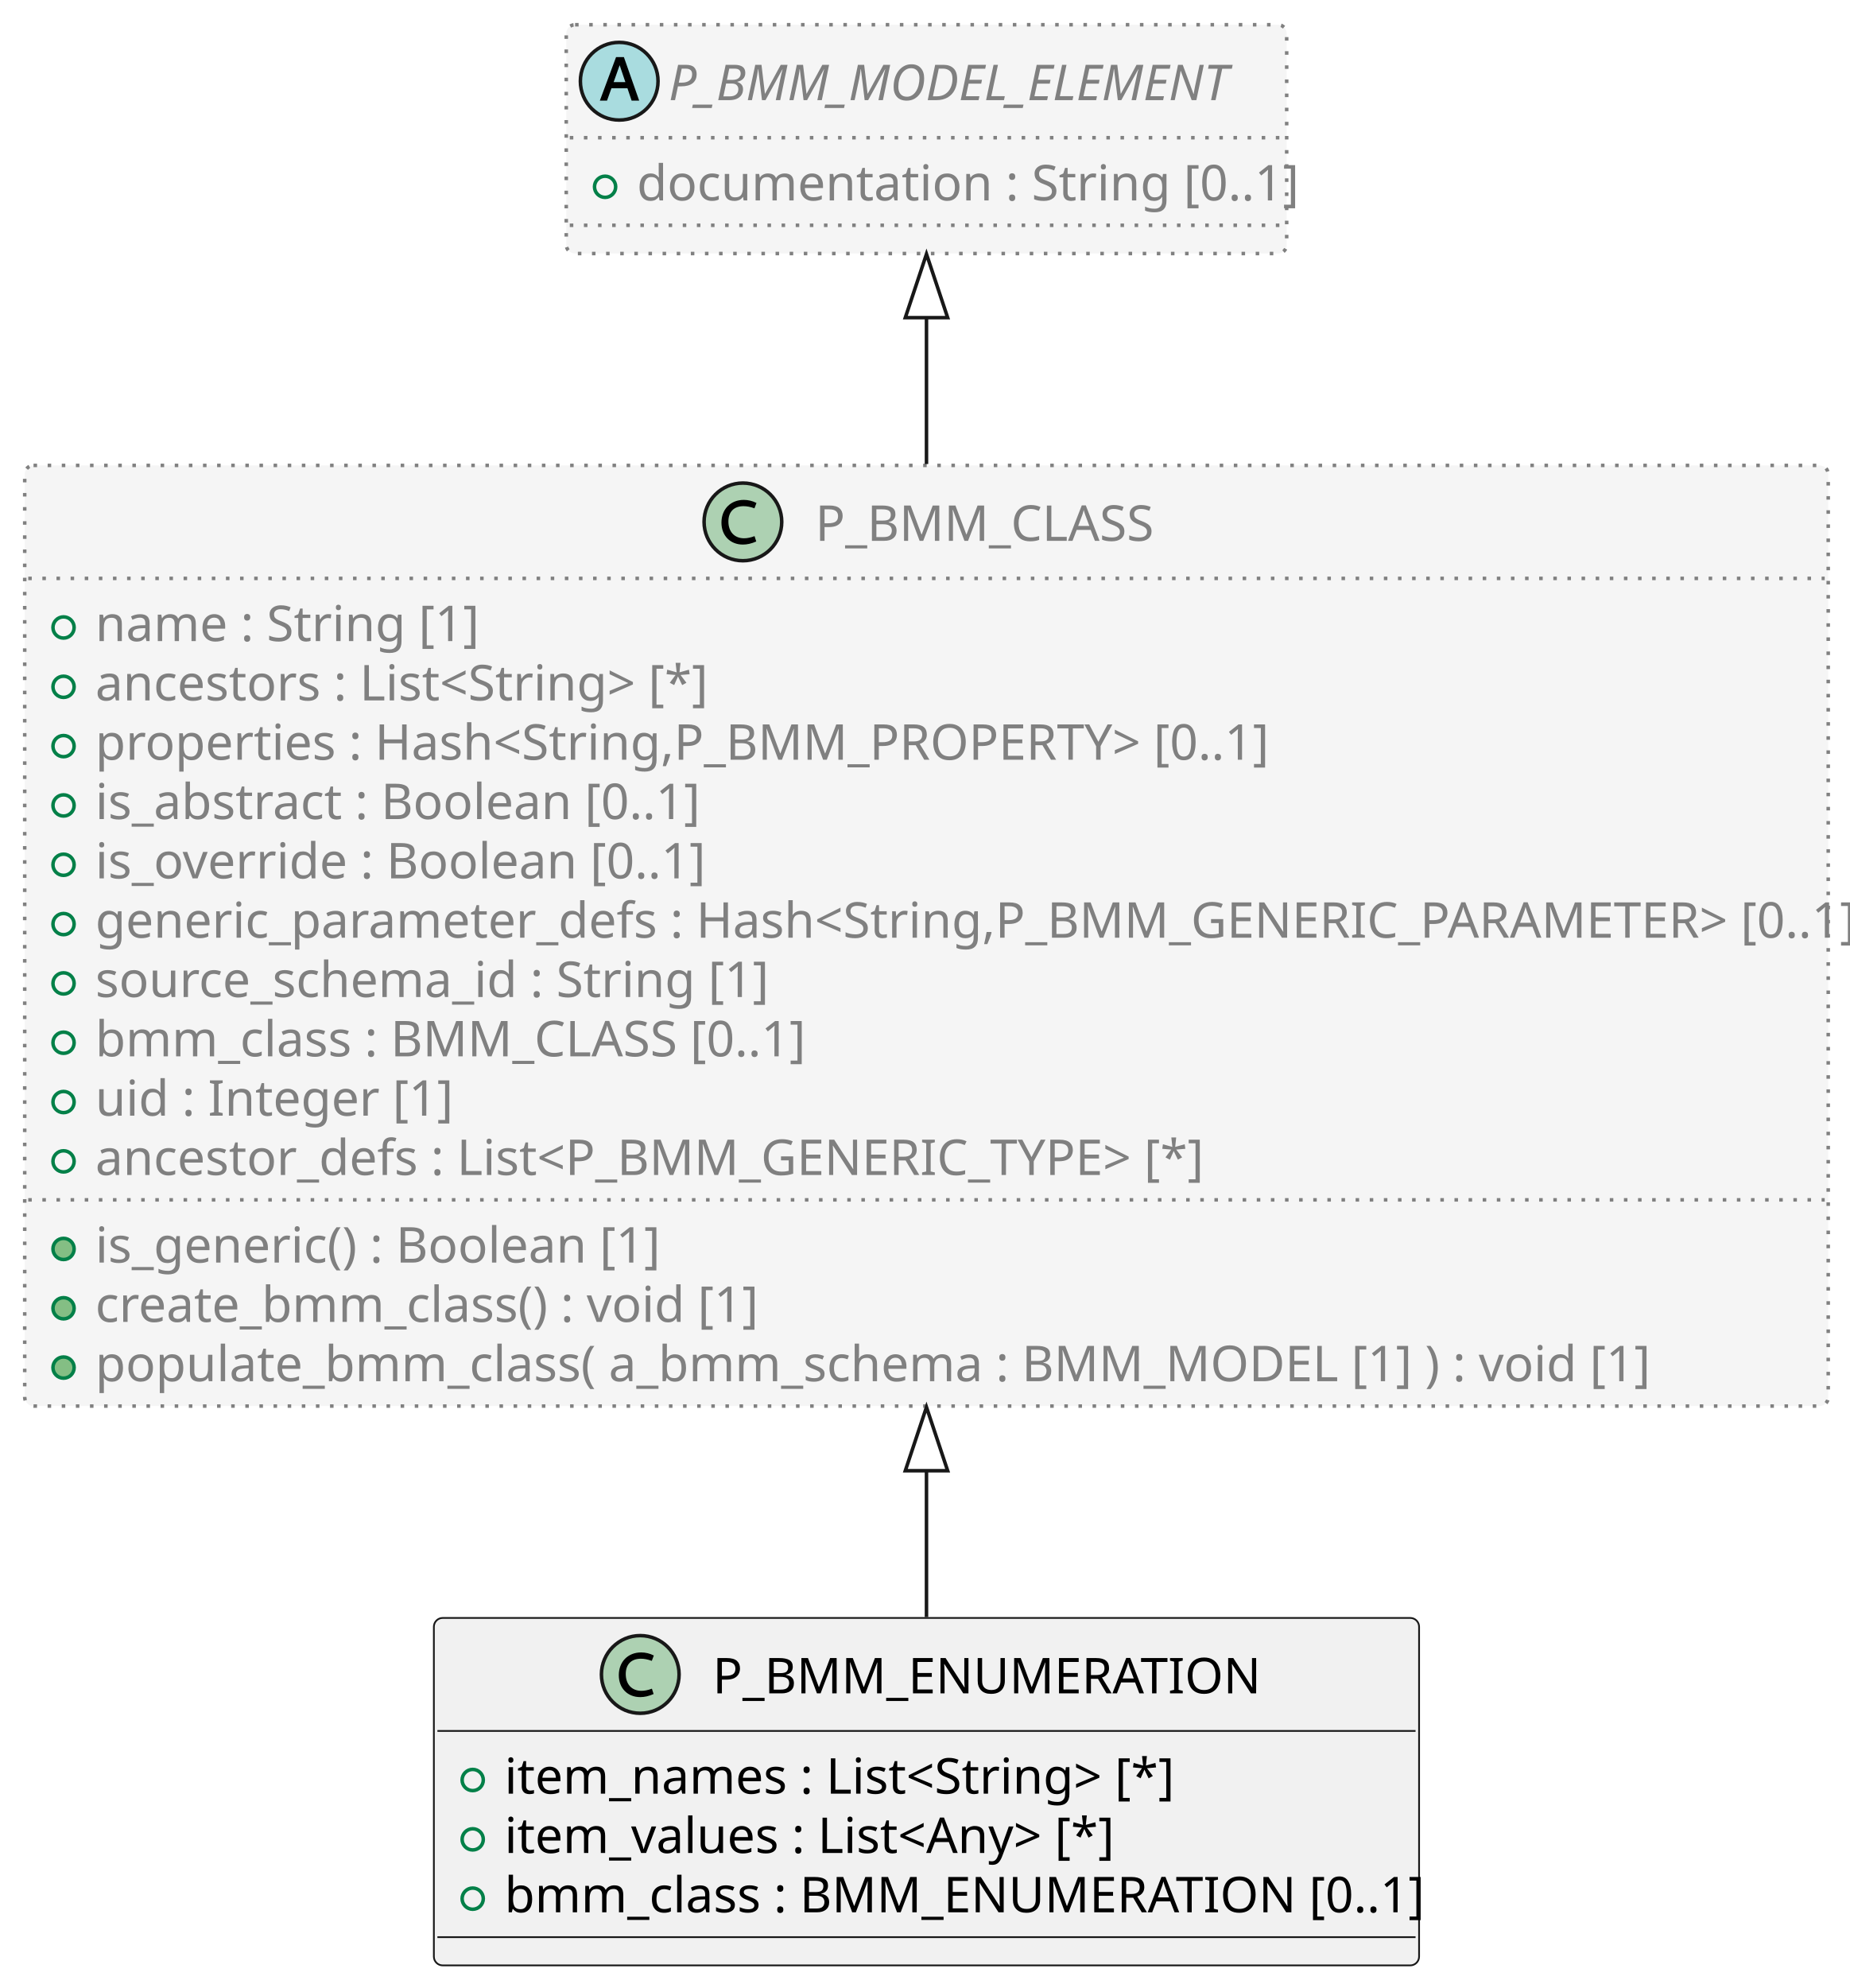
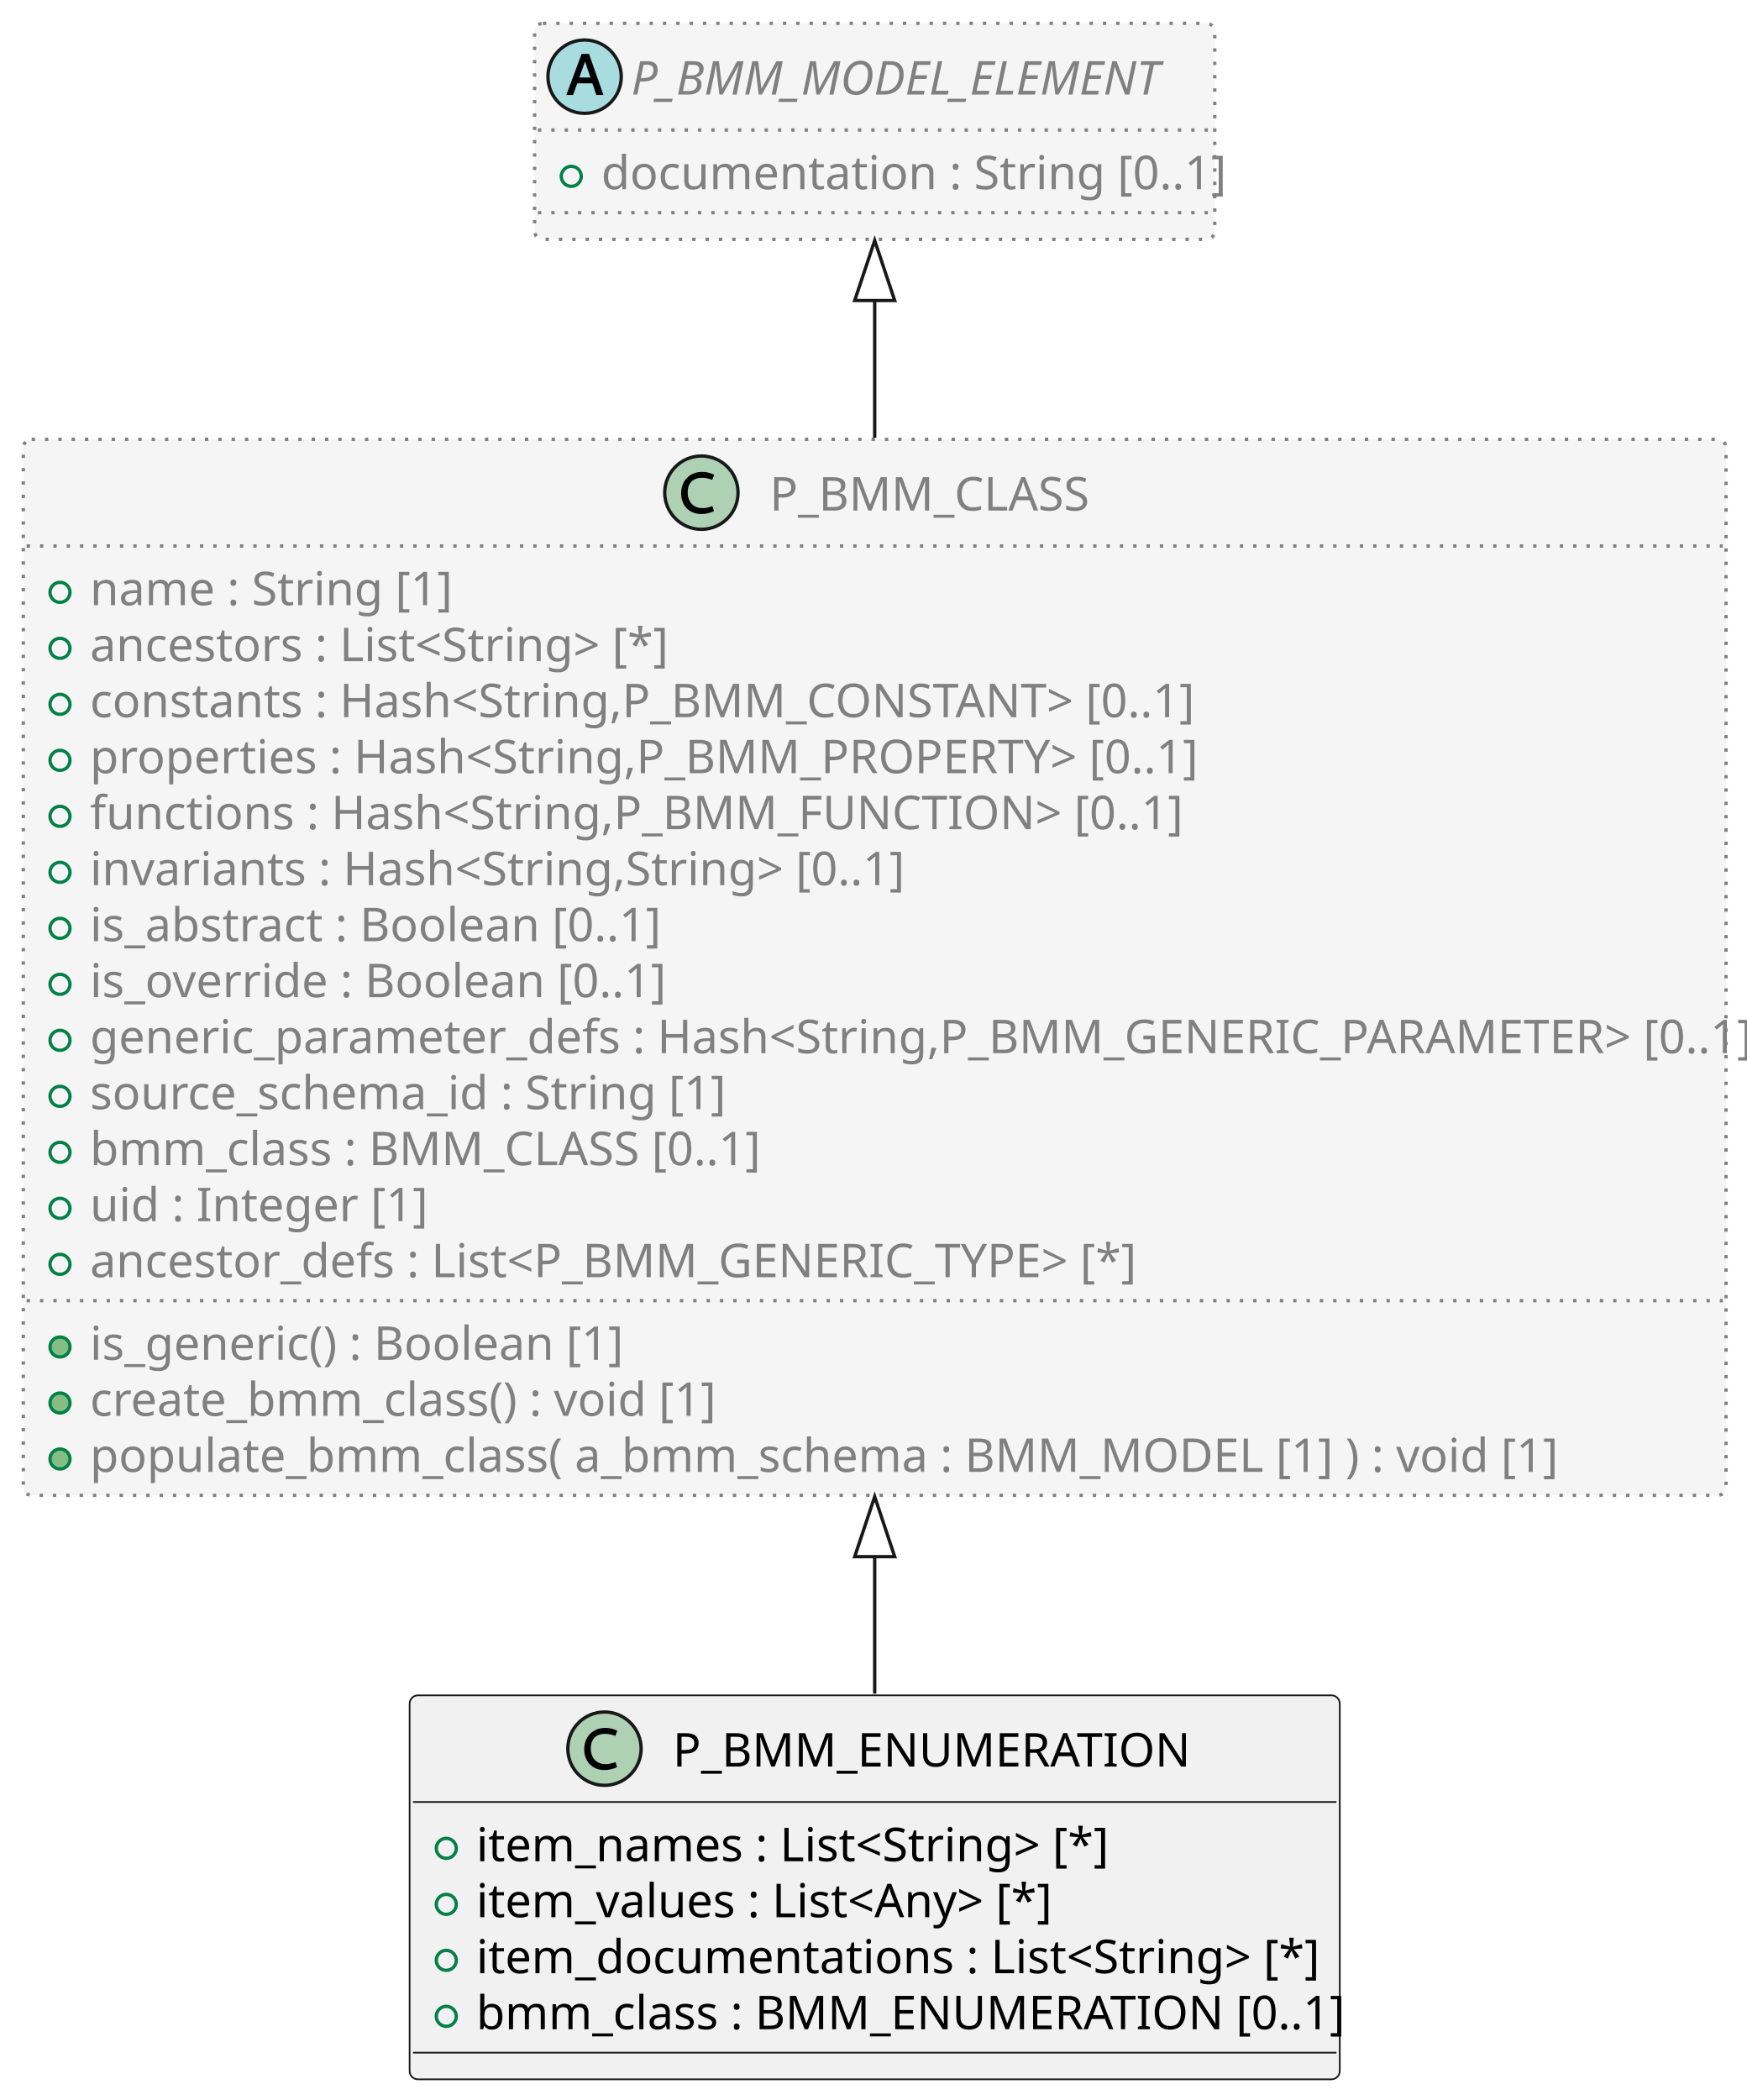
- <svg xmlns="http://www.w3.org/2000/svg" contentStyleType="text/css" data-diagram-type="CLASS" height="563px" preserveAspectRatio="none" style="width:524px;height:563px;background:#FFFFFF;" version="1.1" viewBox="0 0 524 563" width="524px" zoomAndPan="magnify">
+ <svg xmlns="http://www.w3.org/2000/svg" contentStyleType="text/css" data-diagram-type="CLASS" height="630px" preserveAspectRatio="none" style="width:524px;height:630px;background:#FFFFFF;" version="1.1" viewBox="0 0 524 630" width="524px" zoomAndPan="magnify">
  <defs />
  <g>
    <g class="entity" data-entity="P_BMM_ENUMERATION" data-source-line="2" data-uid="ent0002" id="entity_P_BMM_ENUMERATION">
-       <rect fill="#F1F1F1" height="98.4" rx="2.5" ry="2.5" style="stroke:#181818;stroke-width:0.5;" width="279.077" x="122.9" y="458.2" />
-       <ellipse cx="181.364" cy="474.2" fill="#ADD1B2" rx="11" ry="11" style="stroke:#181818;stroke-width:1;" />
-       <path d="M181.364,480.622 C182.536,480.622 183.77,480.356 185.145,479.747 L184.661,478.231 C183.567,478.653 182.551,478.841 181.692,478.841 C178.973,478.841 177.254,476.997 177.254,474.091 C177.254,471.341 178.817,469.747 181.551,469.747 C182.473,469.747 183.489,469.934 184.629,470.356 L185.208,468.841 C184.114,468.262 182.817,467.966 181.629,467.966 C177.864,467.966 175.286,470.606 175.286,474.419 C175.286,478.091 177.77,480.622 181.364,480.622 Z " fill="#000000" />
-       <text fill="#000000" font-family="sans-serif" font-size="14" lengthAdjust="spacing" textLength="153.649" x="201.864" y="479.562">P_BMM_ENUMERATION</text>
-       <line style="stroke:#181818;stroke-width:0.5;" x1="123.9" x2="400.977" y1="490.2" y2="490.2" />
-       <ellipse cx="133.9" cy="504.1" fill="none" rx="3" ry="3" style="stroke:#038048;stroke-width:1;" />
-       <text fill="#000000" font-family="sans-serif" font-size="14" lengthAdjust="spacing" textLength="181.635" x="142.9" y="507.962">item_names : List&lt;String&gt; [*]</text>
-       <ellipse cx="133.9" cy="520.9" fill="none" rx="3" ry="3" style="stroke:#038048;stroke-width:1;" />
-       <text fill="#000000" font-family="sans-serif" font-size="14" lengthAdjust="spacing" textLength="165.703" x="142.9" y="524.762">item_values : List&lt;Any&gt; [*]</text>
-       <ellipse cx="133.9" cy="537.7" fill="none" rx="3" ry="3" style="stroke:#038048;stroke-width:1;" />
-       <text fill="#000000" font-family="sans-serif" font-size="14" lengthAdjust="spacing" textLength="253.077" x="142.9" y="541.562">bmm_class : BMM_ENUMERATION [0..1]</text>
-       <line style="stroke:#181818;stroke-width:0.5;" x1="123.9" x2="400.977" y1="548.6" y2="548.6" />
+       <rect fill="#F1F1F1" height="115.2" rx="2.5" ry="2.5" style="stroke:#181818;stroke-width:0.5;" width="279.077" x="122.9" y="508.6" />
+       <ellipse cx="181.364" cy="524.6" fill="#ADD1B2" rx="11" ry="11" style="stroke:#181818;stroke-width:1;" />
+       <path d="M181.364,531.022 C182.536,531.022 183.77,530.756 185.145,530.147 L184.661,528.631 C183.567,529.053 182.551,529.241 181.692,529.241 C178.973,529.241 177.254,527.397 177.254,524.491 C177.254,521.741 178.817,520.147 181.551,520.147 C182.473,520.147 183.489,520.334 184.629,520.756 L185.208,519.241 C184.114,518.663 182.817,518.366 181.629,518.366 C177.864,518.366 175.286,521.006 175.286,524.819 C175.286,528.491 177.77,531.022 181.364,531.022 Z " fill="#000000" />
+       <text fill="#000000" font-family="sans-serif" font-size="14" lengthAdjust="spacing" textLength="153.649" x="201.864" y="529.962">P_BMM_ENUMERATION</text>
+       <line style="stroke:#181818;stroke-width:0.5;" x1="123.9" x2="400.977" y1="540.6" y2="540.6" />
+       <ellipse cx="133.9" cy="554.5" fill="none" rx="3" ry="3" style="stroke:#038048;stroke-width:1;" />
+       <text fill="#000000" font-family="sans-serif" font-size="14" lengthAdjust="spacing" textLength="181.635" x="142.9" y="558.362">item_names : List&lt;String&gt; [*]</text>
+       <ellipse cx="133.9" cy="571.3" fill="none" rx="3" ry="3" style="stroke:#038048;stroke-width:1;" />
+       <text fill="#000000" font-family="sans-serif" font-size="14" lengthAdjust="spacing" textLength="165.703" x="142.9" y="575.162">item_values : List&lt;Any&gt; [*]</text>
+       <ellipse cx="133.9" cy="588.1" fill="none" rx="3" ry="3" style="stroke:#038048;stroke-width:1;" />
+       <text fill="#000000" font-family="sans-serif" font-size="14" lengthAdjust="spacing" textLength="241.331" x="142.9" y="591.962">item_documentations : List&lt;String&gt; [*]</text>
+       <ellipse cx="133.9" cy="604.9" fill="none" rx="3" ry="3" style="stroke:#038048;stroke-width:1;" />
+       <text fill="#000000" font-family="sans-serif" font-size="14" lengthAdjust="spacing" textLength="253.077" x="142.9" y="608.762">bmm_class : BMM_ENUMERATION [0..1]</text>
+       <line style="stroke:#181818;stroke-width:0.5;" x1="123.9" x2="400.977" y1="615.8" y2="615.8" />
    </g>
-     <g class="entity" data-entity="P_BMM_CLASS" data-source-line="8" data-uid="ent0003" id="entity_P_BMM_CLASS">
-       <rect fill="#F5F5F5" height="266.399" rx="2.5" ry="2.5" style="stroke:#808080;stroke-width:1;stroke-dasharray:1,3;" width="510.874" x="7" y="131.8" />
+     <g class="entity" data-entity="P_BMM_CLASS" data-source-line="9" data-uid="ent0003" id="entity_P_BMM_CLASS">
+       <rect fill="#F5F5F5" height="316.799" rx="2.5" ry="2.5" style="stroke:#808080;stroke-width:1;stroke-dasharray:1,3;" width="510.874" x="7" y="131.8" />
      <ellipse cx="210.44" cy="147.8" fill="#ADD1B2" rx="11" ry="11" style="stroke:#181818;stroke-width:1;" />
      <path d="M210.44,154.222 C211.612,154.222 212.846,153.956 214.221,153.347 L213.737,151.831 C212.643,152.253 211.628,152.441 210.768,152.441 C208.05,152.441 206.331,150.597 206.331,147.691 C206.331,144.941 207.893,143.347 210.628,143.347 C211.55,143.347 212.565,143.534 213.706,143.956 L214.284,142.441 C213.19,141.863 211.893,141.566 210.706,141.566 C206.94,141.566 204.362,144.206 204.362,148.019 C204.362,151.691 206.846,154.222 210.44,154.222 Z " fill="#000000" />
      <text fill="#808080" font-family="sans-serif" font-size="14" lengthAdjust="spacing" textLength="95.494" x="230.94" y="153.162">P_BMM_CLASS</text>
      <line style="stroke:#808080;stroke-width:1;stroke-dasharray:1,3;" x1="8" x2="516.874" y1="163.8" y2="163.8" />
      <ellipse cx="18" cy="177.7" fill="none" rx="3" ry="3" style="stroke:#038048;stroke-width:1;" />
      <text fill="#808080" font-family="sans-serif" font-size="14" lengthAdjust="spacing" textLength="100.884" x="27" y="181.562">name : String [1]</text>
      <ellipse cx="18" cy="194.5" fill="none" rx="3" ry="3" style="stroke:#038048;stroke-width:1;" />
      <text fill="#808080" font-family="sans-serif" font-size="14" lengthAdjust="spacing" textLength="165.241" x="27" y="198.362">ancestors : List&lt;String&gt; [*]</text>
      <ellipse cx="18" cy="211.3" fill="none" rx="3" ry="3" style="stroke:#038048;stroke-width:1;" />
-       <text fill="#808080" font-family="sans-serif" font-size="14" lengthAdjust="spacing" textLength="321.397" x="27" y="215.162">properties : Hash&lt;String,P_BMM_PROPERTY&gt; [0..1]</text>
+       <text fill="#808080" font-family="sans-serif" font-size="14" lengthAdjust="spacing" textLength="322.041" x="27" y="215.162">constants : Hash&lt;String,P_BMM_CONSTANT&gt; [0..1]</text>
      <ellipse cx="18" cy="228.1" fill="none" rx="3" ry="3" style="stroke:#038048;stroke-width:1;" />
-       <text fill="#808080" font-family="sans-serif" font-size="14" lengthAdjust="spacing" textLength="163.071" x="27" y="231.962">is_abstract : Boolean [0..1]</text>
+       <text fill="#808080" font-family="sans-serif" font-size="14" lengthAdjust="spacing" textLength="321.397" x="27" y="231.962">properties : Hash&lt;String,P_BMM_PROPERTY&gt; [0..1]</text>
      <ellipse cx="18" cy="244.9" fill="none" rx="3" ry="3" style="stroke:#038048;stroke-width:1;" />
-       <text fill="#808080" font-family="sans-serif" font-size="14" lengthAdjust="spacing" textLength="163.757" x="27" y="248.762">is_override : Boolean [0..1]</text>
+       <text fill="#808080" font-family="sans-serif" font-size="14" lengthAdjust="spacing" textLength="315.923" x="27" y="248.762">functions : Hash&lt;String,P_BMM_FUNCTION&gt; [0..1]</text>
      <ellipse cx="18" cy="261.7" fill="none" rx="3" ry="3" style="stroke:#038048;stroke-width:1;" />
-       <text fill="#808080" font-family="sans-serif" font-size="14" lengthAdjust="spacing" textLength="484.874" x="27" y="265.562">generic_parameter_defs : Hash&lt;String,P_BMM_GENERIC_PARAMETER&gt; [0..1]</text>
+       <text fill="#808080" font-family="sans-serif" font-size="14" lengthAdjust="spacing" textLength="231.349" x="27" y="265.562">invariants : Hash&lt;String,String&gt; [0..1]</text>
      <ellipse cx="18" cy="278.5" fill="none" rx="3" ry="3" style="stroke:#038048;stroke-width:1;" />
-       <text fill="#808080" font-family="sans-serif" font-size="14" lengthAdjust="spacing" textLength="180.795" x="27" y="282.361">source_schema_id : String [1]</text>
+       <text fill="#808080" font-family="sans-serif" font-size="14" lengthAdjust="spacing" textLength="163.071" x="27" y="282.361">is_abstract : Boolean [0..1]</text>
      <ellipse cx="18" cy="295.3" fill="none" rx="3" ry="3" style="stroke:#038048;stroke-width:1;" />
-       <text fill="#808080" font-family="sans-serif" font-size="14" lengthAdjust="spacing" textLength="194.921" x="27" y="299.161">bmm_class : BMM_CLASS [0..1]</text>
+       <text fill="#808080" font-family="sans-serif" font-size="14" lengthAdjust="spacing" textLength="163.757" x="27" y="299.161">is_override : Boolean [0..1]</text>
      <ellipse cx="18" cy="312.099" fill="none" rx="3" ry="3" style="stroke:#038048;stroke-width:1;" />
-       <text fill="#808080" font-family="sans-serif" font-size="14" lengthAdjust="spacing" textLength="92.554" x="27" y="315.961">uid : Integer [1]</text>
+       <text fill="#808080" font-family="sans-serif" font-size="14" lengthAdjust="spacing" textLength="484.874" x="27" y="315.961">generic_parameter_defs : Hash&lt;String,P_BMM_GENERIC_PARAMETER&gt; [0..1]</text>
      <ellipse cx="18" cy="328.899" fill="none" rx="3" ry="3" style="stroke:#038048;stroke-width:1;" />
-       <text fill="#808080" font-family="sans-serif" font-size="14" lengthAdjust="spacing" textLength="307.859" x="27" y="332.761">ancestor_defs : List&lt;P_BMM_GENERIC_TYPE&gt; [*]</text>
-       <line style="stroke:#808080;stroke-width:1;stroke-dasharray:1,3;" x1="8" x2="516.874" y1="339.799" y2="339.799" />
-       <ellipse cx="18" cy="353.699" fill="#84BE84" rx="3" ry="3" style="stroke:#038048;stroke-width:1;" />
-       <text fill="#808080" font-family="sans-serif" font-size="14" lengthAdjust="spacing" textLength="150.961" x="27" y="357.561">is_generic() : Boolean [1]</text>
-       <ellipse cx="18" cy="370.499" fill="#84BE84" rx="3" ry="3" style="stroke:#038048;stroke-width:1;" />
-       <text fill="#808080" font-family="sans-serif" font-size="14" lengthAdjust="spacing" textLength="179.255" x="27" y="374.361">create_bmm_class() : void [1]</text>
-       <ellipse cx="18" cy="387.299" fill="#84BE84" rx="3" ry="3" style="stroke:#038048;stroke-width:1;" />
-       <text fill="#808080" font-family="sans-serif" font-size="14" lengthAdjust="spacing" textLength="420.026" x="27" y="391.161">populate_bmm_class( a_bmm_schema : BMM_MODEL [1] ) : void [1]</text>
+       <text fill="#808080" font-family="sans-serif" font-size="14" lengthAdjust="spacing" textLength="180.795" x="27" y="332.761">source_schema_id : String [1]</text>
+       <ellipse cx="18" cy="345.699" fill="none" rx="3" ry="3" style="stroke:#038048;stroke-width:1;" />
+       <text fill="#808080" font-family="sans-serif" font-size="14" lengthAdjust="spacing" textLength="194.921" x="27" y="349.561">bmm_class : BMM_CLASS [0..1]</text>
+       <ellipse cx="18" cy="362.499" fill="none" rx="3" ry="3" style="stroke:#038048;stroke-width:1;" />
+       <text fill="#808080" font-family="sans-serif" font-size="14" lengthAdjust="spacing" textLength="92.554" x="27" y="366.361">uid : Integer [1]</text>
+       <ellipse cx="18" cy="379.299" fill="none" rx="3" ry="3" style="stroke:#038048;stroke-width:1;" />
+       <text fill="#808080" font-family="sans-serif" font-size="14" lengthAdjust="spacing" textLength="307.859" x="27" y="383.161">ancestor_defs : List&lt;P_BMM_GENERIC_TYPE&gt; [*]</text>
+       <line style="stroke:#808080;stroke-width:1;stroke-dasharray:1,3;" x1="8" x2="516.874" y1="390.199" y2="390.199" />
+       <ellipse cx="18" cy="404.099" fill="#84BE84" rx="3" ry="3" style="stroke:#038048;stroke-width:1;" />
+       <text fill="#808080" font-family="sans-serif" font-size="14" lengthAdjust="spacing" textLength="150.961" x="27" y="407.961">is_generic() : Boolean [1]</text>
+       <ellipse cx="18" cy="420.899" fill="#84BE84" rx="3" ry="3" style="stroke:#038048;stroke-width:1;" />
+       <text fill="#808080" font-family="sans-serif" font-size="14" lengthAdjust="spacing" textLength="179.255" x="27" y="424.761">create_bmm_class() : void [1]</text>
+       <ellipse cx="18" cy="437.699" fill="#84BE84" rx="3" ry="3" style="stroke:#038048;stroke-width:1;" />
+       <text fill="#808080" font-family="sans-serif" font-size="14" lengthAdjust="spacing" textLength="420.026" x="27" y="441.561">populate_bmm_class( a_bmm_schema : BMM_MODEL [1] ) : void [1]</text>
    </g>
-     <g class="entity" data-entity="P_BMM_MODEL_ELEMENT" data-source-line="24" data-uid="ent0004" id="entity_P_BMM_MODEL_ELEMENT">
+     <g class="entity" data-entity="P_BMM_MODEL_ELEMENT" data-source-line="28" data-uid="ent0004" id="entity_P_BMM_MODEL_ELEMENT">
      <rect fill="#F5F5F5" height="64.8" rx="2.5" ry="2.5" style="stroke:#808080;stroke-width:1;stroke-dasharray:1,3;" width="204.073" x="160.4" y="7" />
      <ellipse cx="175.4" cy="23" fill="#A9DCDF" rx="11" ry="11" style="stroke:#181818;stroke-width:1;" />
      <path d="M169.916,28.5 L171.947,28.5 L175.994,17.156 L175.088,17.156 L178.916,28.5 L181.056,28.5 L176.728,16.172 L174.509,16.172 L169.916,28.5 Z M172.244,25 L178.681,25 L178.681,23.25 L172.244,23.25 L172.244,25 Z " fill="#000000" />
      <text fill="#808080" font-family="sans-serif" font-size="14" font-style="italic" lengthAdjust="spacing" textLength="172.073" x="189.4" y="28.362">P_BMM_MODEL_ELEMENT</text>
      <line style="stroke:#808080;stroke-width:1;stroke-dasharray:1,3;" x1="161.4" x2="363.473" y1="39" y2="39" />
      <ellipse cx="171.4" cy="52.9" fill="none" rx="3" ry="3" style="stroke:#038048;stroke-width:1;" />
      <text fill="#808080" font-family="sans-serif" font-size="14" lengthAdjust="spacing" textLength="176.343" x="180.4" y="56.762">documentation : String [0..1]</text>
      <line style="stroke:#808080;stroke-width:1;stroke-dasharray:1,3;" x1="161.4" x2="363.473" y1="63.8" y2="63.8" />
    </g>
-     <g class="link" data-entity-1="P_BMM_MODEL_ELEMENT" data-entity-2="P_BMM_CLASS" data-source-line="28" data-uid="lnk5" id="link_P_BMM_MODEL_ELEMENT_P_BMM_CLASS">
-       <path codeLine="28" d="M262.44,89.96 C262.44,106.21 262.44,109.25 262.44,131.41" fill="none" id="P_BMM_MODEL_ELEMENT-backto-P_BMM_CLASS" style="stroke:#181818;stroke-width:1;" />
-       <polygon fill="none" points="262.44,71.96,256.44,89.96,268.44,89.96,262.44,71.96" style="stroke:#181818;stroke-width:1;" />
+     <g class="link" data-entity-1="P_BMM_MODEL_ELEMENT" data-entity-2="P_BMM_CLASS" data-source-line="32" data-uid="lnk5" id="link_P_BMM_MODEL_ELEMENT_P_BMM_CLASS">
+       <path codeLine="32" d="M262.44,90.16 C262.44,106.21 262.44,109.01 262.44,131.35" fill="none" id="P_BMM_MODEL_ELEMENT-backto-P_BMM_CLASS" style="stroke:#181818;stroke-width:1;" />
+       <polygon fill="none" points="262.44,72.16,256.44,90.16,268.44,90.16,262.44,72.16" style="stroke:#181818;stroke-width:1;" />
    </g>
-     <g class="link" data-entity-1="P_BMM_CLASS" data-entity-2="P_BMM_ENUMERATION" data-source-line="30" data-uid="lnk6" id="link_P_BMM_CLASS_P_BMM_ENUMERATION">
-       <path codeLine="30" d="M262.44,416.51 C262.44,437.73 262.44,440.44 262.44,457.95" fill="none" id="P_BMM_CLASS-backto-P_BMM_ENUMERATION" style="stroke:#181818;stroke-width:1;" />
-       <polygon fill="none" points="262.44,398.51,256.44,416.51,268.44,416.51,262.44,398.51" style="stroke:#181818;stroke-width:1;" />
+     <g class="link" data-entity-1="P_BMM_CLASS" data-entity-2="P_BMM_ENUMERATION" data-source-line="34" data-uid="lnk6" id="link_P_BMM_CLASS_P_BMM_ENUMERATION">
+       <path codeLine="34" d="M262.44,467 C262.44,488.06 262.44,490.44 262.44,508.1" fill="none" id="P_BMM_CLASS-backto-P_BMM_ENUMERATION" style="stroke:#181818;stroke-width:1;" />
+       <polygon fill="none" points="262.44,449,256.44,467,268.44,467,262.44,449" style="stroke:#181818;stroke-width:1;" />
    </g>
  </g>
</svg>
